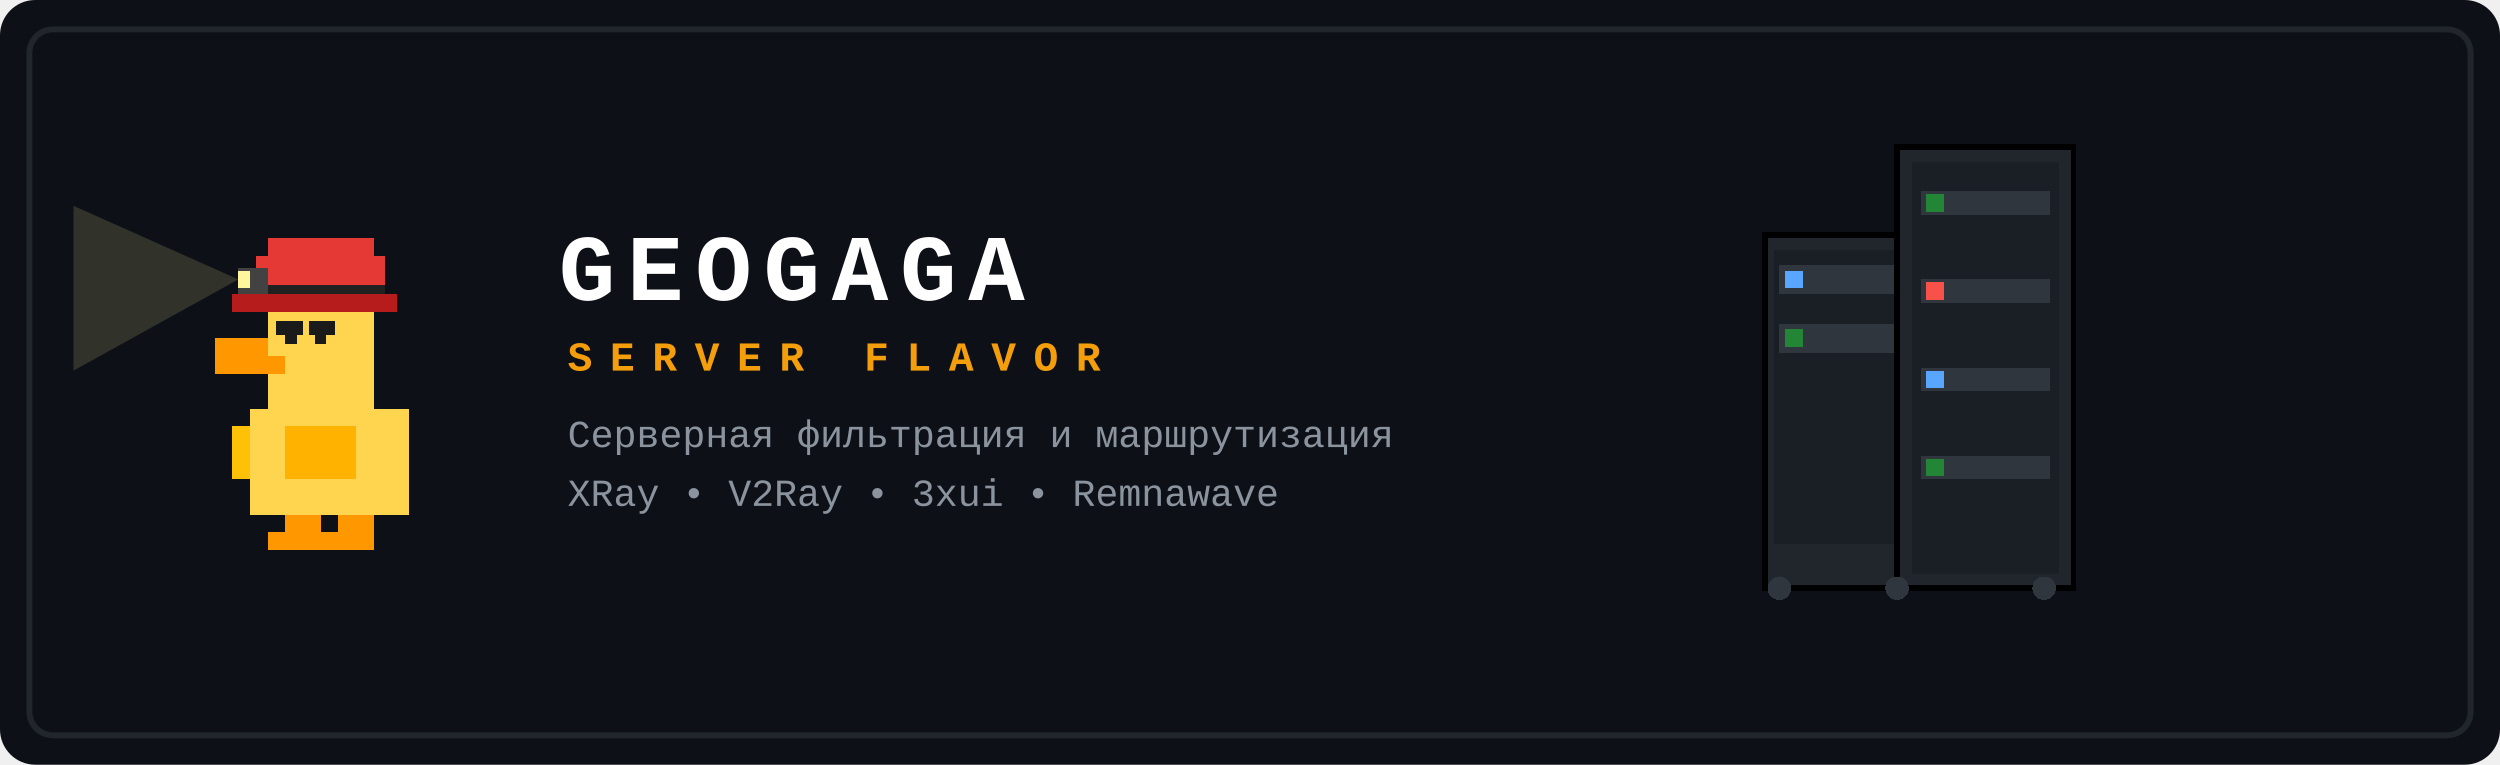
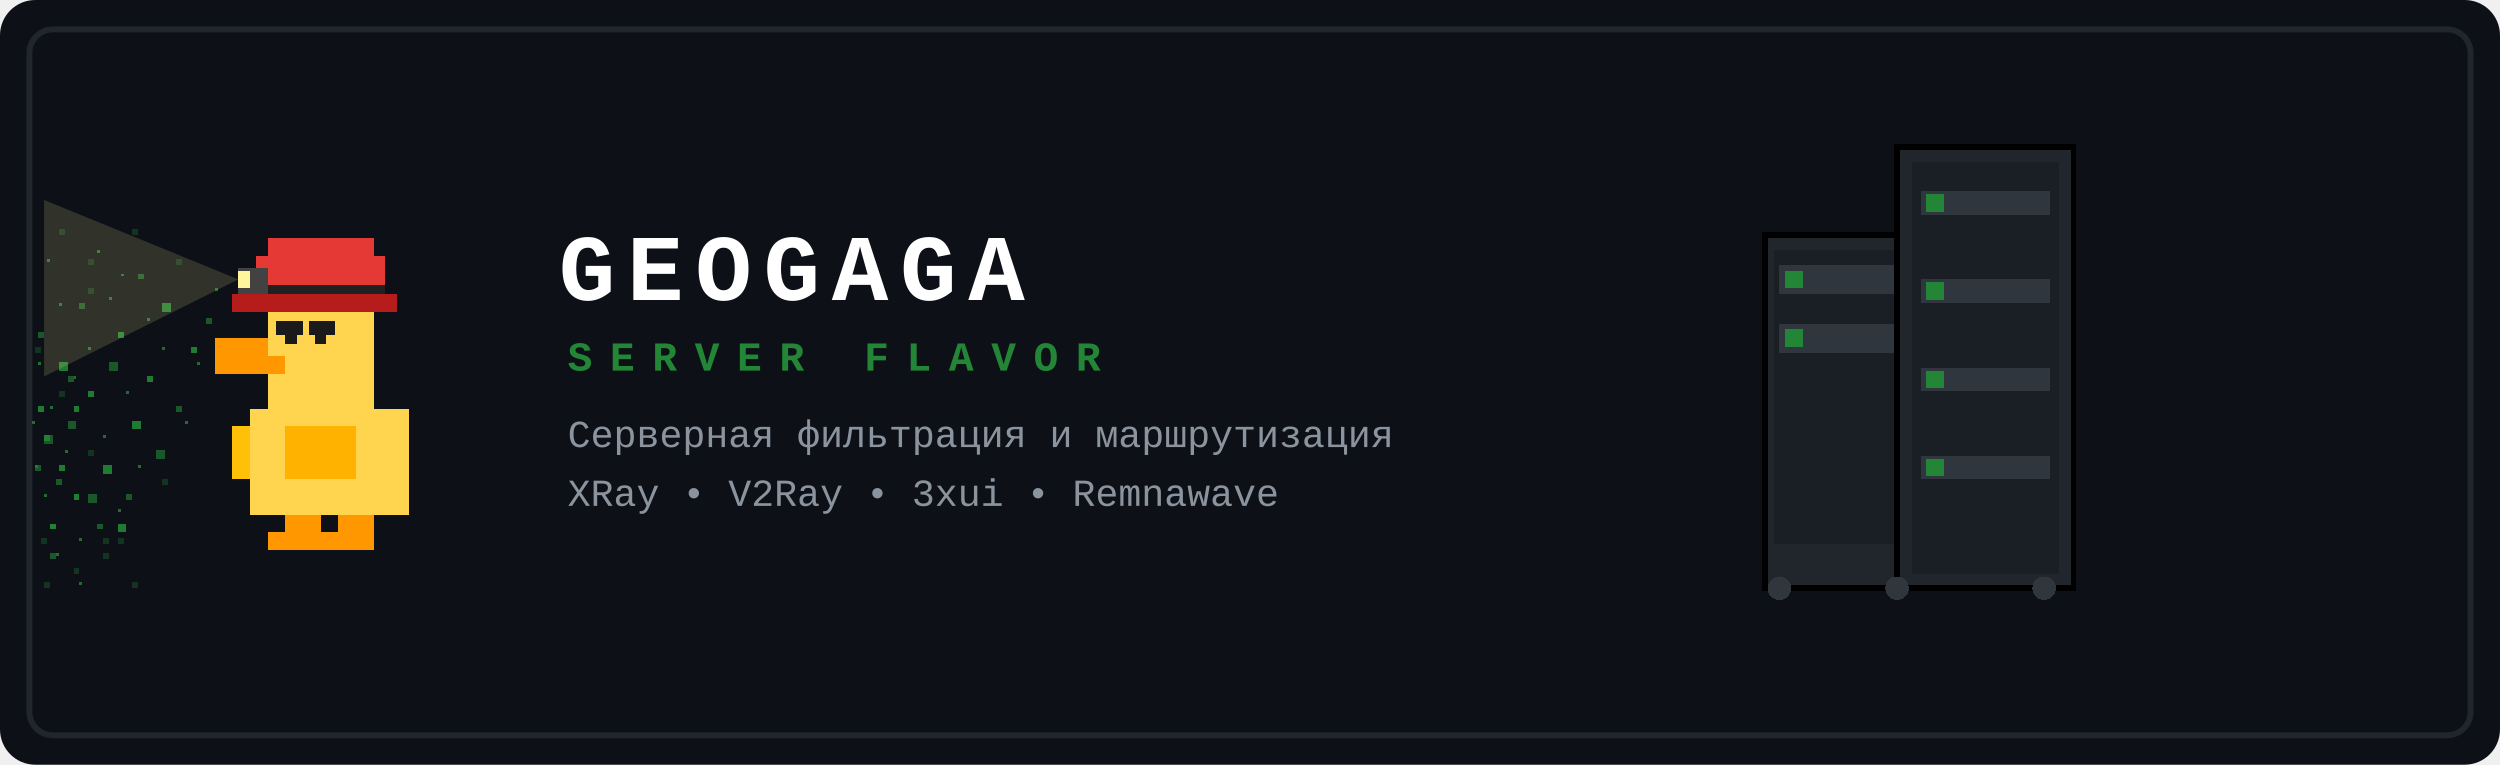
<svg xmlns="http://www.w3.org/2000/svg" viewBox="0 0 850 260" width="100%" style="background:#0d1117; border-radius: 12px; user-select: none;">
  <style>
    @keyframes blink { 0%, 100% { opacity: 1; } 50% { opacity: 0.2; } }
    .lamp-green { animation: blink 1.2s infinite; }
    .lamp-red { animation: blink 0.6s infinite; }
    .lamp-blue { animation: blink 1.8s infinite; }
  </style>
  <rect width="100%" height="100%" fill="#0d1117" rx="12" />
  <rect x="10" y="10" width="830" height="240" fill="none" stroke="#21262d" stroke-width="2" rx="8" />
  <g shape-rendering="crispEdges" transform="translate(55, 73)">
-     <path d="M 26 22 L -30 -3 L -30 53 Z" fill="#FFF59D" opacity="0.15" shape-rendering="geometricPrecision" />
+     <g fill="#238636">
+       <g fill-opacity="0.9">
+         <rect x="10" y="45" width="2" height="2" />
+         <rect x="0" y="30" width="3" height="3" />
+         <rect x="-5" y="55" width="2" height="2" />
+         <rect x="-10" y="70" width="3" height="3" />
+         <rect x="-15" y="40" width="2" height="2" />
+         <rect x="-20" y="85" width="3" height="3" />
+         <rect x="-25" y="60" width="2" height="2" />
+         <rect x="-30" y="95" width="2" height="2" />
+         <rect x="-35" y="50" width="3" height="3" />
+         <rect x="-40" y="75" width="2" height="2" />
+         <rect x="-15" y="105" width="3" height="3" />
+         <rect x="-30" y="65" width="2" height="2" />
+         <rect x="-35" y="85" width="2" height="2" />
+         <rect x="-38" y="105" width="2" height="2" />
+         <rect x="-42" y="65" width="2" height="2" />
+       </g>
+       <g fill-opacity="0.6">
+         <rect x="15" y="35" width="2" height="2" />
+         <rect x="5" y="65" width="2" height="2" />
+         <rect x="-2" y="80" width="3" height="3" />
+         <rect x="-8" y="20" width="2" height="2" />
+         <rect x="-12" y="95" width="2" height="2" />
+         <rect x="-18" y="50" width="3" height="3" />
+         <rect x="-22" y="105" width="2" height="2" />
+         <rect x="-28" y="30" width="2" height="2" />
+         <rect x="-32" y="70" width="3" height="3" />
+         <rect x="-38" y="115" width="2" height="2" />
+         <rect x="-42" y="40" width="2" height="2" />
+         <rect x="-25" y="95" width="3" height="3" />
+         <rect x="-32" y="55" width="2" height="2" />
+         <rect x="-38" y="105" width="2" height="2" />
+         <rect x="-40" y="75" width="3" height="3" />
+         <rect x="-36" y="90" width="2" height="2" />
+         <rect x="-43" y="85" width="2" height="2" />
+       </g>
+       <g fill-opacity="0.3">
+         <rect x="5" y="15" width="2" height="2" />
+         <rect x="0" y="90" width="2" height="2" />
+         <rect x="-10" y="5" width="2" height="2" />
+         <rect x="-15" y="110" width="2" height="2" />
+         <rect x="-25" y="15" width="2" height="2" />
+         <rect x="-30" y="120" width="2" height="2" />
+         <rect x="-35" y="5" width="2" height="2" />
+         <rect x="-40" y="125" width="2" height="2" />
+         <rect x="-25" y="25" width="2" height="2" />
+         <rect x="-20" y="115" width="2" height="2" />
+         <rect x="-15" y="40" width="2" height="2" />
+         <rect x="-10" y="125" width="2" height="2" />
+         <rect x="-35" y="60" width="2" height="2" />
+         <rect x="-20" y="110" width="2" height="2" />
+         <rect x="-25" y="80" width="2" height="2" />
+         <rect x="-30" y="95" width="2" height="2" />
+         <rect x="-41" y="110" width="2" height="2" />
+         <rect x="-43" y="45" width="2" height="2" />
+       </g>
+       <g fill-opacity="0.8">
+         <rect x="18" y="25" width="1" height="1" />
+         <rect x="12" y="50" width="1" height="1" />
+         <rect x="8" y="70" width="1" height="1" />
+         <rect x="0" y="45" width="1" height="1" />
+         <rect x="-5" y="35" width="1" height="1" />
+         <rect x="-8" y="85" width="1" height="1" />
+         <rect x="-12" y="60" width="1" height="1" />
+         <rect x="-15" y="100" width="1" height="1" />
+         <rect x="-18" y="28" width="1" height="1" />
+         <rect x="-20" y="75" width="1" height="1" />
+         <rect x="-25" y="45" width="1" height="1" />
+         <rect x="-28" y="110" width="1" height="1" />
+         <rect x="-30" y="55" width="1" height="1" />
+         <rect x="-33" y="80" width="1" height="1" />
+         <rect x="-35" y="30" width="1" height="1" />
+         <rect x="-38" y="65" width="1" height="1" />
+         <rect x="-40" y="95" width="1" height="1" />
+         <rect x="-42" y="50" width="1" height="1" />
+         <rect x="-43" y="85" width="1" height="1" />
+         <rect x="-14" y="20" width="1" height="1" />
+         <rect x="-22" y="12" width="1" height="1" />
+         <rect x="-28" y="125" width="1" height="1" />
+         <rect x="-36" y="115" width="1" height="1" />
+         <rect x="-39" y="15" width="1" height="1" />
+         <rect x="-44" y="70" width="1" height="1" />
+       </g>
+     </g>
+     <path d="M 26 22 L -40 -5 L -40 55 Z" fill="#FFF59D" opacity="0.15" shape-rendering="geometricPrecision" />
    <rect x="36" y="8" width="36" height="6" fill="#E53935" />
    <rect x="32" y="14" width="44" height="13" fill="#E53935" />
    <rect x="36" y="24" width="40" height="3" fill="#212121" />
    <rect x="26" y="18" width="10" height="9" fill="#424242" />
    <rect x="26" y="19" width="4" height="6" fill="#FFF59D" />
    <rect x="24" y="27" width="56" height="6" fill="#B71C1C" />
    <rect x="36" y="33" width="36" height="33" fill="#FFD54F" />
    <rect x="39" y="36" width="9" height="5" fill="#1A1A1A" />
    <rect x="50" y="36" width="9" height="5" fill="#1A1A1A" />
    <rect x="42" y="41" width="4" height="3" fill="#1A1A1A" />
    <rect x="52" y="41" width="4" height="3" fill="#1A1A1A" />
    <rect x="18" y="42" width="18" height="12" fill="#FF9800" />
    <rect x="36" y="48" width="6" height="6" fill="#FF9800" />
    <rect x="30" y="66" width="54" height="36" fill="#FFD54F" />
    <rect x="24" y="72" width="6" height="18" fill="#FFC107" />
    <rect x="42" y="72" width="24" height="18" fill="#FFB300" />
    <rect x="42" y="102" width="12" height="6" fill="#FF9800" />
    <rect x="60" y="102" width="12" height="6" fill="#FF9800" />
    <rect x="36" y="108" width="18" height="6" fill="#FF9800" />
    <rect x="54" y="108" width="18" height="6" fill="#FF9800" />
  </g>
  <g transform="translate(190, 74)" font-family="Courier New, Courier, monospace">
    <text x="0" y="28" font-weight="900" fill="#ffffff" font-size="32px" letter-spacing="4px">GEOGAGA</text>
-     <text x="3" y="52" font-weight="bold" fill="#f59e0b" font-size="14px" letter-spacing="6px">SERVER FLAVOR</text>
+     <text x="3" y="52" font-weight="bold" fill="#238636" font-size="14px" letter-spacing="6px">SERVER FLAVOR</text>
    <text x="3" y="78" fill="#8b949e" font-size="13px">Серверная фильтрация и маршрутизация</text>
    <text x="3" y="98" fill="#8b949e" font-size="13px">XRay • V2Ray • 3xui • Remnawave</text>
  </g>
  <g transform="translate(600, 50)" shape-rendering="crispEdges">
    <rect x="0" y="30" width="50" height="120" fill="#21262d" stroke="#000" stroke-width="2" />
    <rect x="3" y="35" width="44" height="100" fill="#161b22" opacity="0.6" />
    <rect x="5" y="40" width="40" height="10" fill="#30363d" />
-     <rect x="7" y="42" width="6" height="6" fill="#58a6ff" class="lamp-blue" />
+     <rect x="7" y="42" width="6" height="6" fill="#238636" class="lamp-blue" />
    <rect x="5" y="60" width="40" height="10" fill="#30363d" />
    <rect x="7" y="62" width="6" height="6" fill="#238636" class="lamp-green" />
    <rect x="55" y="10" width="40" height="140" fill="#161b22" stroke="#000" stroke-width="1" />
    <rect x="45" y="0" width="60" height="150" fill="#21262d" stroke="#000" stroke-width="2" />
    <rect x="50" y="5" width="50" height="140" fill="#161b22" opacity="0.6" />
    <rect x="53" y="15" width="44" height="8" fill="#30363d" />
    <rect x="55" y="16" width="6" height="6" fill="#238636" class="lamp-green" />
    <rect x="53" y="45" width="44" height="8" fill="#30363d" />
-     <rect x="55" y="46" width="6" height="6" fill="#f85149" class="lamp-red" />
+     <rect x="55" y="46" width="6" height="6" fill="#238636" class="lamp-red" />
    <rect x="53" y="75" width="44" height="8" fill="#30363d" />
-     <rect x="55" y="76" width="6" height="6" fill="#58a6ff" class="lamp-blue" />
+     <rect x="55" y="76" width="6" height="6" fill="#238636" class="lamp-blue" />
    <rect x="53" y="105" width="44" height="8" fill="#30363d" />
    <rect x="55" y="106" width="6" height="6" fill="#238636" class="lamp-green" />
    <circle cx="5" cy="150" r="4" fill="#30363d" />
    <circle cx="45" cy="150" r="4" fill="#30363d" />
    <circle cx="95" cy="150" r="4" fill="#30363d" />
  </g>
</svg>
